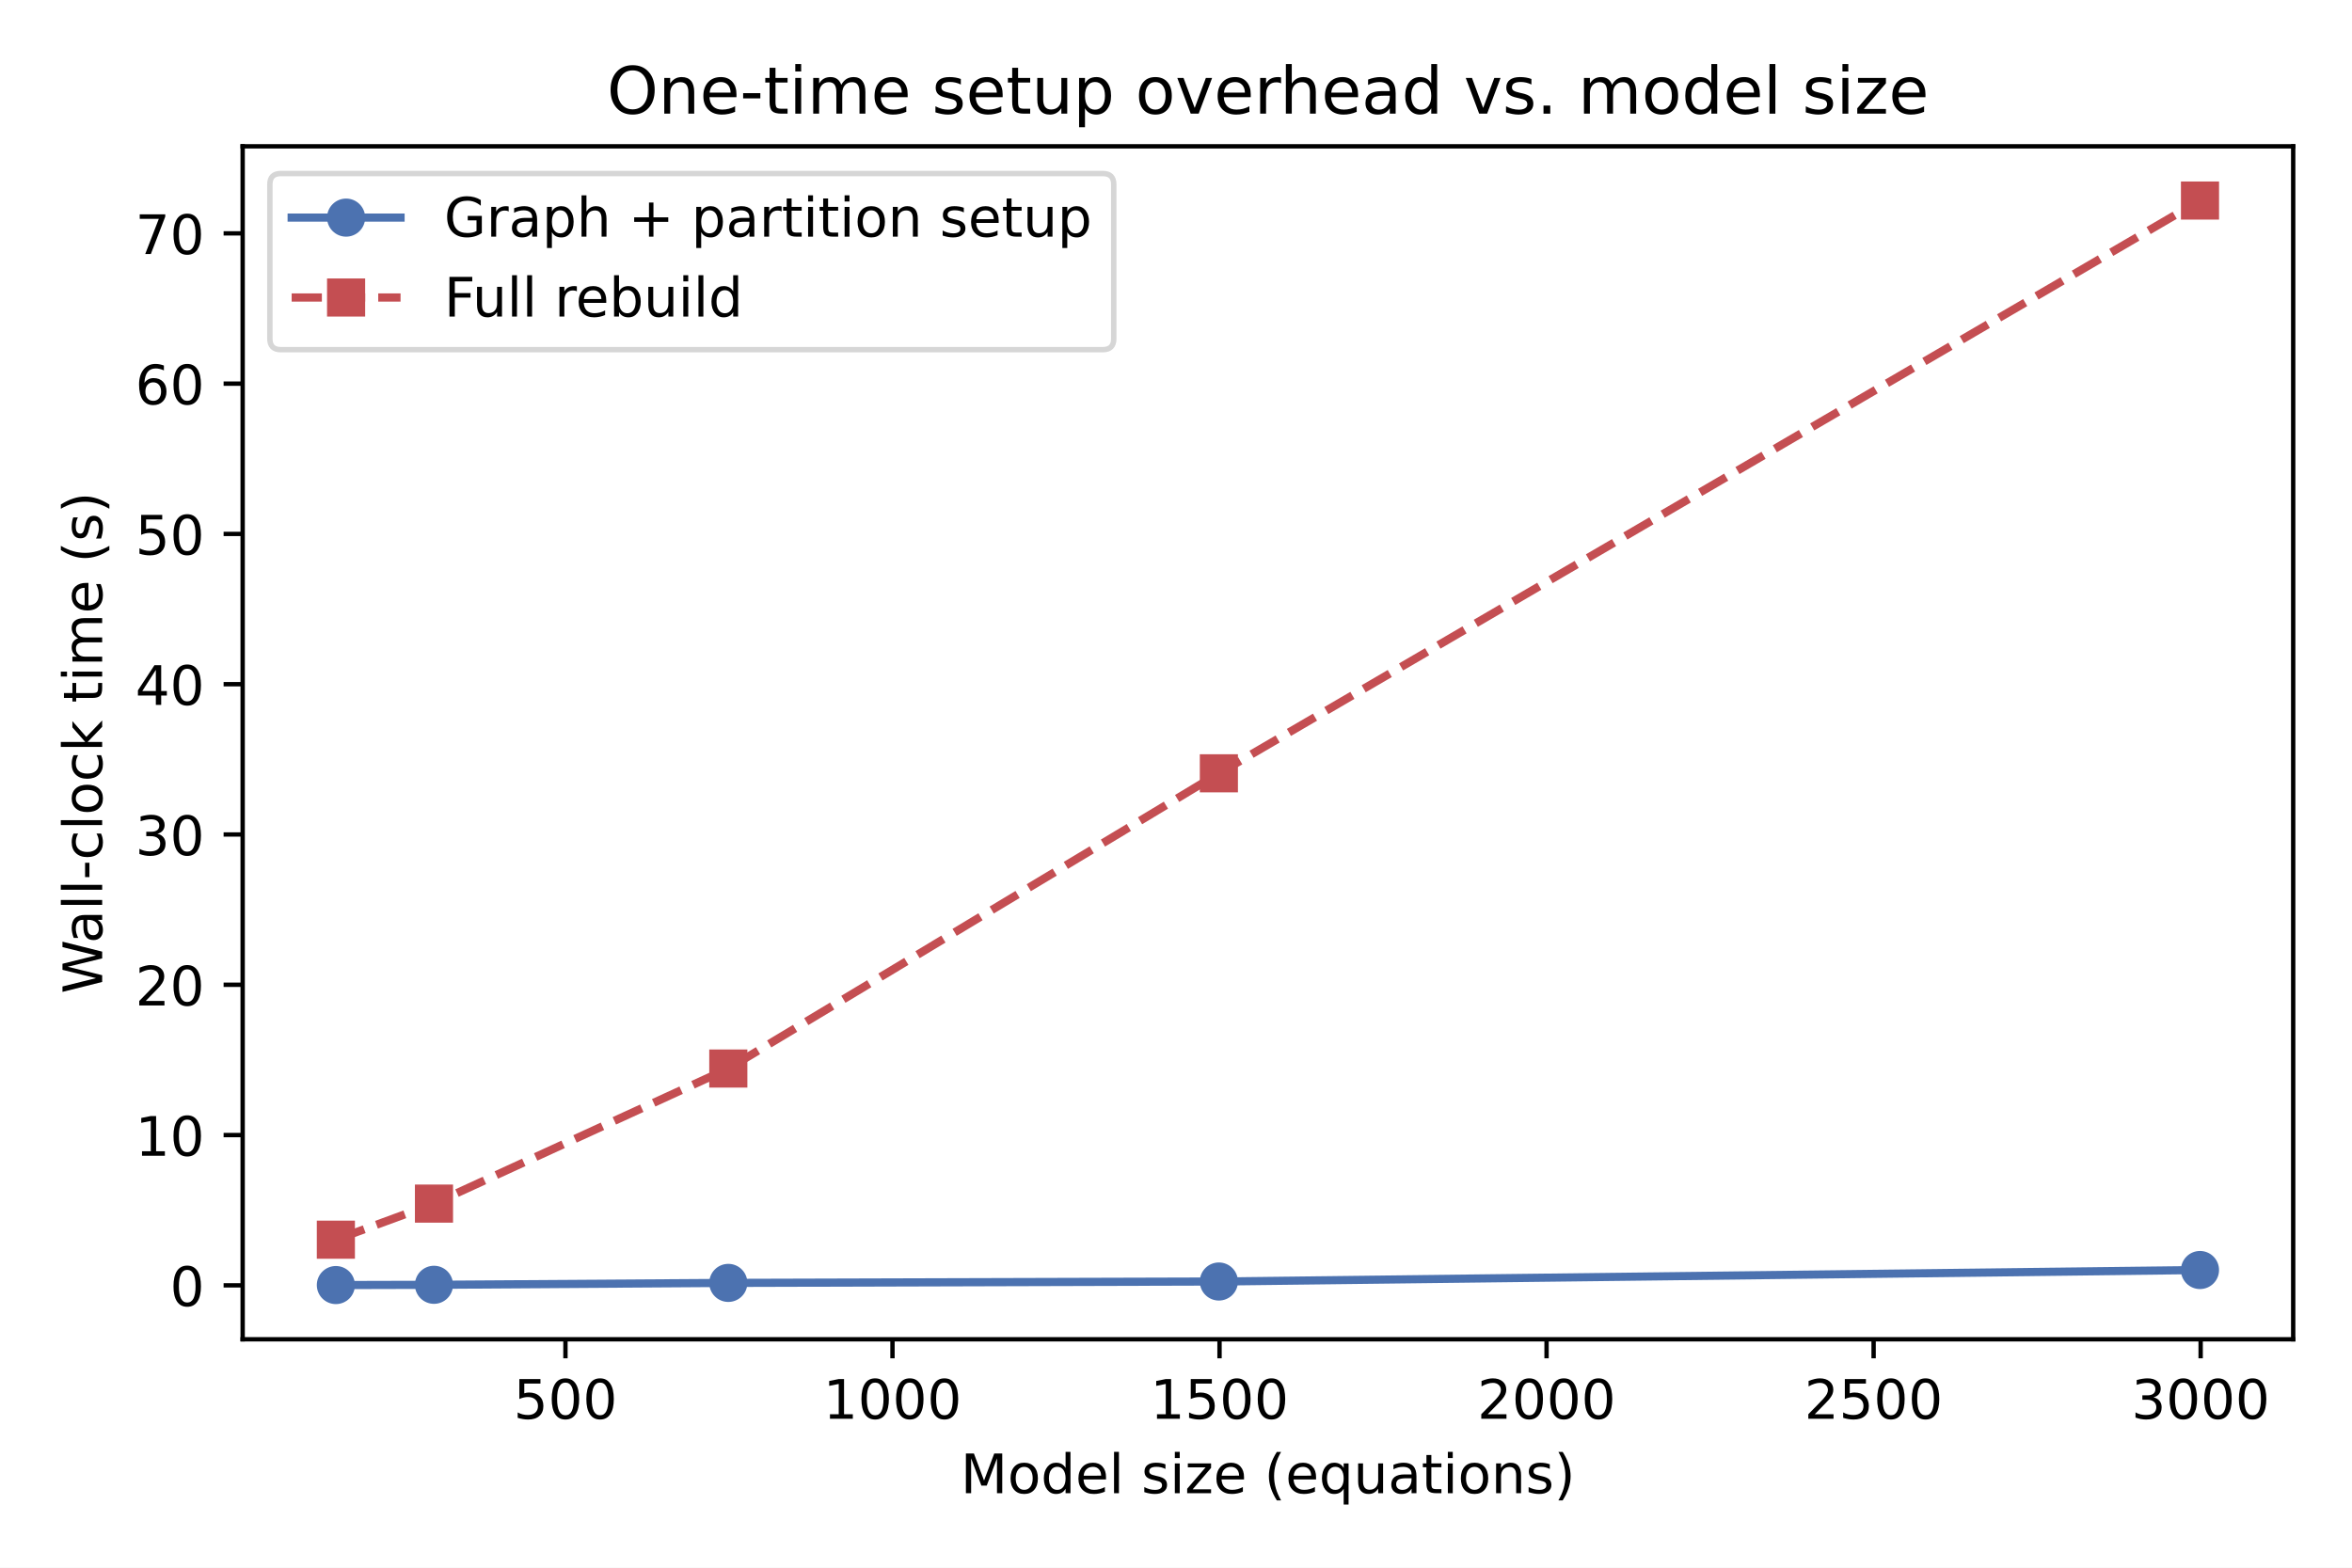
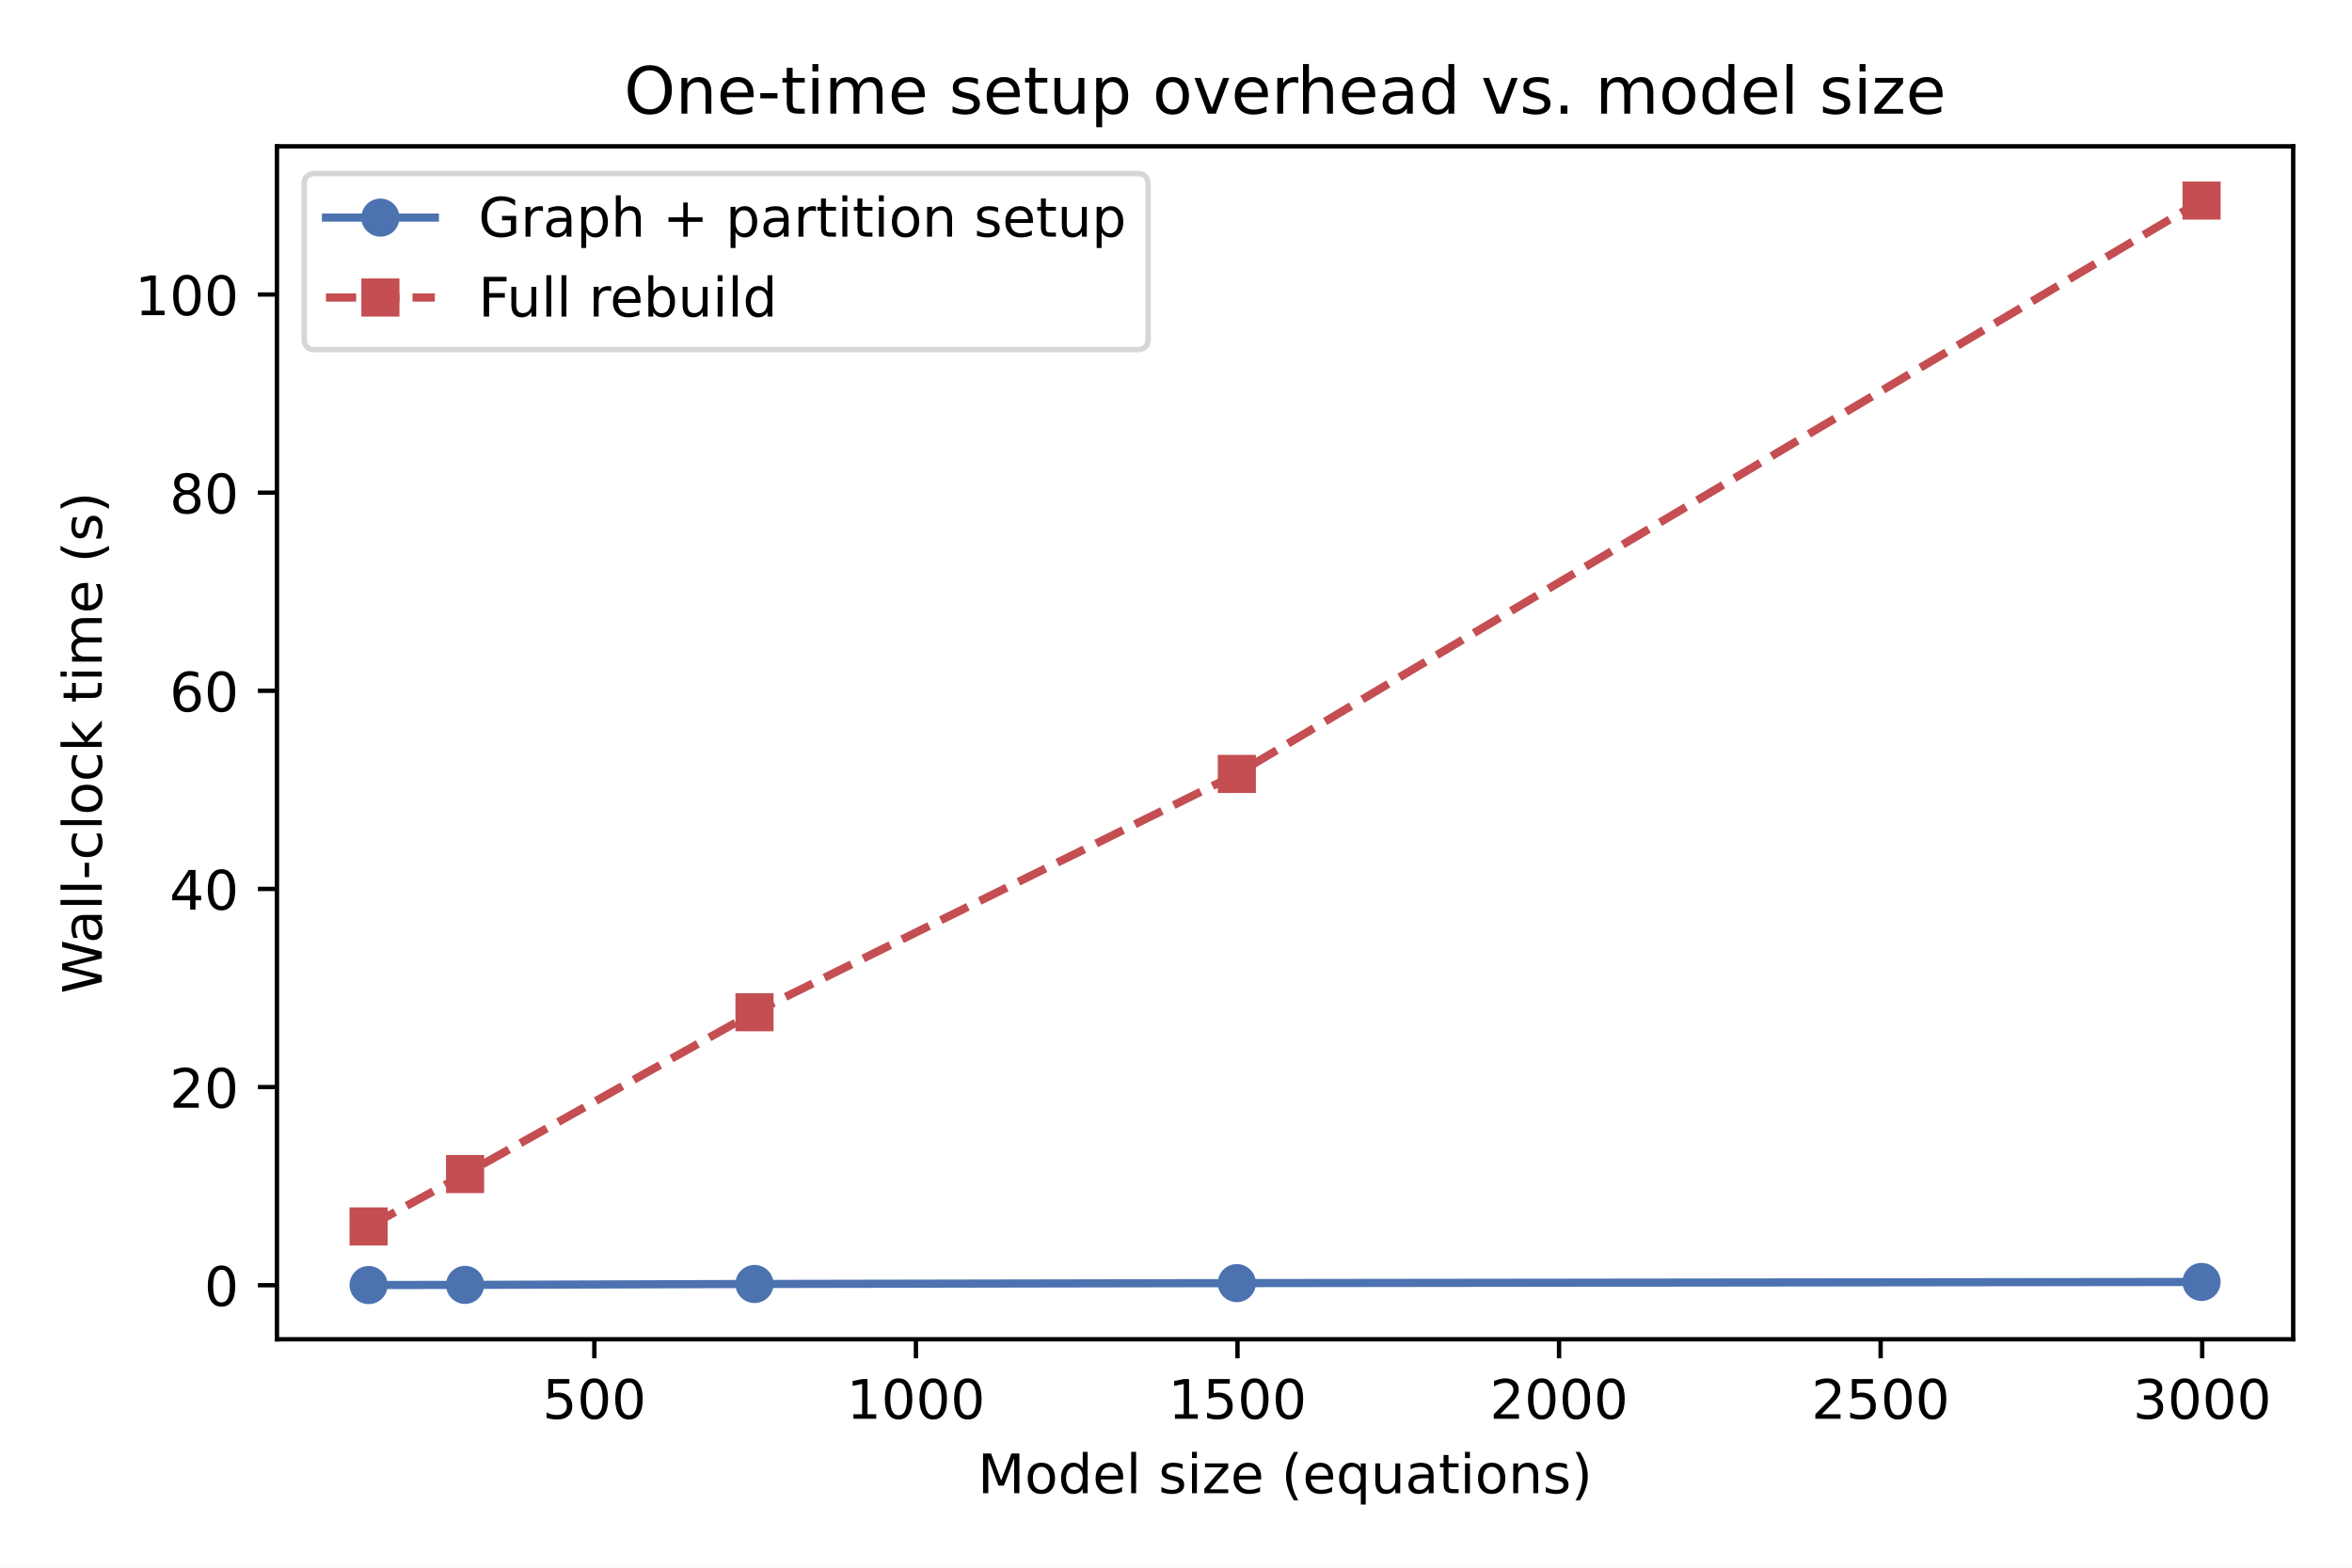
<svg xmlns="http://www.w3.org/2000/svg" xmlns:xlink="http://www.w3.org/1999/xlink" width="432pt" height="288pt" viewBox="0 0 432 288" version="1.1">
  <defs>
    <style type="text/css">*{stroke-linejoin: round; stroke-linecap: butt}</style>
  </defs>
  <g id="figure_1">
    <g id="patch_1">
      <path d="M 0 288  L 432 288  L 432 0  L 0 0  z " style="fill: #ffffff" />
    </g>
    <g id="axes_1">
      <g id="patch_2">
-         <path d="M 44.57 246.04  L 421.2 246.04  L 421.2 26.88  L 44.57 26.88  z " style="fill: #ffffff" />
+         <path d="M 50.87 246.04  L 421.2 246.04  L 421.2 26.88  L 50.87 26.88  z " style="fill: #ffffff" />
      </g>
      <g id="matplotlib.axis_1">
        <g id="xtick_1">
          <g id="line2d_1">
            <defs>
              <path id="m8d30808b10" d="M 0 0  L 0 3.5  " style="stroke: #000000; stroke-width: 0.8" />
            </defs>
            <g>
-               <use xlink:href="#m8d30808b10" x="103.858" y="246.04" style="stroke: #000000; stroke-width: 0.8" />
+               <use xlink:href="#m8d30808b10" x="109.166" y="246.04" style="stroke: #000000; stroke-width: 0.8" />
            </g>
          </g>
          <g id="text_1">
-             <g transform="translate(94.31394 260.6384) scale(0.1 -0.1)">
+             <g transform="translate(99.62222 260.6384) scale(0.1 -0.1)">
              <defs>
                <path id="DejaVuSans-35" d="M 691 4666  L 3169 4666  L 3169 4134  L 1269 4134  L 1269 2991  Q 1406 3038 1543 3061  Q 1681 3084 1819 3084  Q 2600 3084 3056 2656  Q 3513 2228 3513 1497  Q 3513 744 3044 326  Q 2575 -91 1722 -91  Q 1428 -91 1123 -41  Q 819 9 494 109  L 494 744  Q 775 591 1075 516  Q 1375 441 1709 441  Q 2250 441 2565 725  Q 2881 1009 2881 1497  Q 2881 1984 2565 2268  Q 2250 2553 1709 2553  Q 1456 2553 1204 2497  Q 953 2441 691 2322  L 691 4666  z " transform="scale(0.015625)" />
                <path id="DejaVuSans-30" d="M 2034 4250  Q 1547 4250 1301 3770  Q 1056 3291 1056 2328  Q 1056 1369 1301 889  Q 1547 409 2034 409  Q 2525 409 2770 889  Q 3016 1369 3016 2328  Q 3016 3291 2770 3770  Q 2525 4250 2034 4250  z M 2034 4750  Q 2819 4750 3233 4129  Q 3647 3509 3647 2328  Q 3647 1150 3233 529  Q 2819 -91 2034 -91  Q 1250 -91 836 529  Q 422 1150 422 2328  Q 422 3509 836 4129  Q 1250 4750 2034 4750  z " transform="scale(0.015625)" />
              </defs>
              <use xlink:href="#DejaVuSans-35" />
              <use xlink:href="#DejaVuSans-30" x="63.623" />
              <use xlink:href="#DejaVuSans-30" x="127.246" />
            </g>
          </g>
        </g>
        <g id="xtick_2">
          <g id="line2d_2">
            <g>
-               <use xlink:href="#m8d30808b10" x="163.926" y="246.04" style="stroke: #000000; stroke-width: 0.8" />
+               <use xlink:href="#m8d30808b10" x="168.23" y="246.04" style="stroke: #000000; stroke-width: 0.8" />
            </g>
          </g>
          <g id="text_2">
-             <g transform="translate(151.2013 260.6384) scale(0.1 -0.1)">
+             <g transform="translate(155.5048 260.6384) scale(0.1 -0.1)">
              <defs>
                <path id="DejaVuSans-31" d="M 794 531  L 1825 531  L 1825 4091  L 703 3866  L 703 4441  L 1819 4666  L 2450 4666  L 2450 531  L 3481 531  L 3481 0  L 794 0  L 794 531  z " transform="scale(0.015625)" />
              </defs>
              <use xlink:href="#DejaVuSans-31" />
              <use xlink:href="#DejaVuSans-30" x="63.623" />
              <use xlink:href="#DejaVuSans-30" x="127.246" />
              <use xlink:href="#DejaVuSans-30" x="190.869" />
            </g>
          </g>
        </g>
        <g id="xtick_3">
          <g id="line2d_3">
            <g>
-               <use xlink:href="#m8d30808b10" x="223.995" y="246.04" style="stroke: #000000; stroke-width: 0.8" />
+               <use xlink:href="#m8d30808b10" x="227.294" y="246.04" style="stroke: #000000; stroke-width: 0.8" />
            </g>
          </g>
          <g id="text_3">
-             <g transform="translate(211.2698 260.6384) scale(0.1 -0.1)">
+             <g transform="translate(214.5686 260.6384) scale(0.1 -0.1)">
              <use xlink:href="#DejaVuSans-31" />
              <use xlink:href="#DejaVuSans-35" x="63.623" />
              <use xlink:href="#DejaVuSans-30" x="127.246" />
              <use xlink:href="#DejaVuSans-30" x="190.869" />
            </g>
          </g>
        </g>
        <g id="xtick_4">
          <g id="line2d_4">
            <g>
-               <use xlink:href="#m8d30808b10" x="284.063" y="246.04" style="stroke: #000000; stroke-width: 0.8" />
+               <use xlink:href="#m8d30808b10" x="286.357" y="246.04" style="stroke: #000000; stroke-width: 0.8" />
            </g>
          </g>
          <g id="text_4">
-             <g transform="translate(271.3384 260.6384) scale(0.1 -0.1)">
+             <g transform="translate(273.6324 260.6384) scale(0.1 -0.1)">
              <defs>
                <path id="DejaVuSans-32" d="M 1228 531  L 3431 531  L 3431 0  L 469 0  L 469 531  Q 828 903 1448 1529  Q 2069 2156 2228 2338  Q 2531 2678 2651 2914  Q 2772 3150 2772 3378  Q 2772 3750 2511 3984  Q 2250 4219 1831 4219  Q 1534 4219 1204 4116  Q 875 4013 500 3803  L 500 4441  Q 881 4594 1212 4672  Q 1544 4750 1819 4750  Q 2544 4750 2975 4387  Q 3406 4025 3406 3419  Q 3406 3131 3298 2873  Q 3191 2616 2906 2266  Q 2828 2175 2409 1742  Q 1991 1309 1228 531  z " transform="scale(0.015625)" />
              </defs>
              <use xlink:href="#DejaVuSans-32" />
              <use xlink:href="#DejaVuSans-30" x="63.623" />
              <use xlink:href="#DejaVuSans-30" x="127.246" />
              <use xlink:href="#DejaVuSans-30" x="190.869" />
            </g>
          </g>
        </g>
        <g id="xtick_5">
          <g id="line2d_5">
            <g>
-               <use xlink:href="#m8d30808b10" x="344.132" y="246.04" style="stroke: #000000; stroke-width: 0.8" />
+               <use xlink:href="#m8d30808b10" x="345.421" y="246.04" style="stroke: #000000; stroke-width: 0.8" />
            </g>
          </g>
          <g id="text_5">
-             <g transform="translate(331.407 260.6384) scale(0.1 -0.1)">
+             <g transform="translate(332.6961 260.6384) scale(0.1 -0.1)">
              <use xlink:href="#DejaVuSans-32" />
              <use xlink:href="#DejaVuSans-35" x="63.623" />
              <use xlink:href="#DejaVuSans-30" x="127.246" />
              <use xlink:href="#DejaVuSans-30" x="190.869" />
            </g>
          </g>
        </g>
        <g id="xtick_6">
          <g id="line2d_6">
            <g>
-               <use xlink:href="#m8d30808b10" x="404.201" y="246.04" style="stroke: #000000; stroke-width: 0.8" />
+               <use xlink:href="#m8d30808b10" x="404.485" y="246.04" style="stroke: #000000; stroke-width: 0.8" />
            </g>
          </g>
          <g id="text_6">
-             <g transform="translate(391.4756 260.6384) scale(0.1 -0.1)">
+             <g transform="translate(391.7599 260.6384) scale(0.1 -0.1)">
              <defs>
                <path id="DejaVuSans-33" d="M 2597 2516  Q 3050 2419 3304 2112  Q 3559 1806 3559 1356  Q 3559 666 3084 287  Q 2609 -91 1734 -91  Q 1441 -91 1130 -33  Q 819 25 488 141  L 488 750  Q 750 597 1062 519  Q 1375 441 1716 441  Q 2309 441 2620 675  Q 2931 909 2931 1356  Q 2931 1769 2642 2001  Q 2353 2234 1838 2234  L 1294 2234  L 1294 2753  L 1863 2753  Q 2328 2753 2575 2939  Q 2822 3125 2822 3475  Q 2822 3834 2567 4026  Q 2313 4219 1838 4219  Q 1578 4219 1281 4162  Q 984 4106 628 3988  L 628 4550  Q 988 4650 1302 4700  Q 1616 4750 1894 4750  Q 2613 4750 3031 4423  Q 3450 4097 3450 3541  Q 3450 3153 3228 2886  Q 3006 2619 2597 2516  z " transform="scale(0.015625)" />
              </defs>
              <use xlink:href="#DejaVuSans-33" />
              <use xlink:href="#DejaVuSans-30" x="63.623" />
              <use xlink:href="#DejaVuSans-30" x="127.246" />
              <use xlink:href="#DejaVuSans-30" x="190.869" />
            </g>
          </g>
        </g>
        <g id="text_7">
-           <g transform="translate(176.4319 274.3166) scale(0.1 -0.1)">
+           <g transform="translate(179.5819 274.3166) scale(0.1 -0.1)">
            <defs>
              <path id="DejaVuSans-4d" d="M 628 4666  L 1569 4666  L 2759 1491  L 3956 4666  L 4897 4666  L 4897 0  L 4281 0  L 4281 4097  L 3078 897  L 2444 897  L 1241 4097  L 1241 0  L 628 0  L 628 4666  z " transform="scale(0.015625)" />
              <path id="DejaVuSans-6f" d="M 1959 3097  Q 1497 3097 1228 2736  Q 959 2375 959 1747  Q 959 1119 1226 758  Q 1494 397 1959 397  Q 2419 397 2687 759  Q 2956 1122 2956 1747  Q 2956 2369 2687 2733  Q 2419 3097 1959 3097  z M 1959 3584  Q 2709 3584 3137 3096  Q 3566 2609 3566 1747  Q 3566 888 3137 398  Q 2709 -91 1959 -91  Q 1206 -91 779 398  Q 353 888 353 1747  Q 353 2609 779 3096  Q 1206 3584 1959 3584  z " transform="scale(0.015625)" />
              <path id="DejaVuSans-64" d="M 2906 2969  L 2906 4863  L 3481 4863  L 3481 0  L 2906 0  L 2906 525  Q 2725 213 2448 61  Q 2172 -91 1784 -91  Q 1150 -91 751 415  Q 353 922 353 1747  Q 353 2572 751 3078  Q 1150 3584 1784 3584  Q 2172 3584 2448 3432  Q 2725 3281 2906 2969  z M 947 1747  Q 947 1113 1208 752  Q 1469 391 1925 391  Q 2381 391 2643 752  Q 2906 1113 2906 1747  Q 2906 2381 2643 2742  Q 2381 3103 1925 3103  Q 1469 3103 1208 2742  Q 947 2381 947 1747  z " transform="scale(0.015625)" />
              <path id="DejaVuSans-65" d="M 3597 1894  L 3597 1613  L 953 1613  Q 991 1019 1311 708  Q 1631 397 2203 397  Q 2534 397 2845 478  Q 3156 559 3463 722  L 3463 178  Q 3153 47 2828 -22  Q 2503 -91 2169 -91  Q 1331 -91 842 396  Q 353 884 353 1716  Q 353 2575 817 3079  Q 1281 3584 2069 3584  Q 2775 3584 3186 3129  Q 3597 2675 3597 1894  z M 3022 2063  Q 3016 2534 2758 2815  Q 2500 3097 2075 3097  Q 1594 3097 1305 2825  Q 1016 2553 972 2059  L 3022 2063  z " transform="scale(0.015625)" />
              <path id="DejaVuSans-6c" d="M 603 4863  L 1178 4863  L 1178 0  L 603 0  L 603 4863  z " transform="scale(0.015625)" />
              <path id="DejaVuSans-20" transform="scale(0.015625)" />
              <path id="DejaVuSans-73" d="M 2834 3397  L 2834 2853  Q 2591 2978 2328 3040  Q 2066 3103 1784 3103  Q 1356 3103 1142 2972  Q 928 2841 928 2578  Q 928 2378 1081 2264  Q 1234 2150 1697 2047  L 1894 2003  Q 2506 1872 2764 1633  Q 3022 1394 3022 966  Q 3022 478 2636 193  Q 2250 -91 1575 -91  Q 1294 -91 989 -36  Q 684 19 347 128  L 347 722  Q 666 556 975 473  Q 1284 391 1588 391  Q 1994 391 2212 530  Q 2431 669 2431 922  Q 2431 1156 2273 1281  Q 2116 1406 1581 1522  L 1381 1569  Q 847 1681 609 1914  Q 372 2147 372 2553  Q 372 3047 722 3315  Q 1072 3584 1716 3584  Q 2034 3584 2315 3537  Q 2597 3491 2834 3397  z " transform="scale(0.015625)" />
              <path id="DejaVuSans-69" d="M 603 3500  L 1178 3500  L 1178 0  L 603 0  L 603 3500  z M 603 4863  L 1178 4863  L 1178 4134  L 603 4134  L 603 4863  z " transform="scale(0.015625)" />
              <path id="DejaVuSans-7a" d="M 353 3500  L 3084 3500  L 3084 2975  L 922 459  L 3084 459  L 3084 0  L 275 0  L 275 525  L 2438 3041  L 353 3041  L 353 3500  z " transform="scale(0.015625)" />
              <path id="DejaVuSans-28" d="M 1984 4856  Q 1566 4138 1362 3434  Q 1159 2731 1159 2009  Q 1159 1288 1364 580  Q 1569 -128 1984 -844  L 1484 -844  Q 1016 -109 783 600  Q 550 1309 550 2009  Q 550 2706 781 3412  Q 1013 4119 1484 4856  L 1984 4856  z " transform="scale(0.015625)" />
              <path id="DejaVuSans-71" d="M 947 1747  Q 947 1113 1208 752  Q 1469 391 1925 391  Q 2381 391 2643 752  Q 2906 1113 2906 1747  Q 2906 2381 2643 2742  Q 2381 3103 1925 3103  Q 1469 3103 1208 2742  Q 947 2381 947 1747  z M 2906 525  Q 2725 213 2448 61  Q 2172 -91 1784 -91  Q 1150 -91 751 415  Q 353 922 353 1747  Q 353 2572 751 3078  Q 1150 3584 1784 3584  Q 2172 3584 2448 3432  Q 2725 3281 2906 2969  L 2906 3500  L 3481 3500  L 3481 -1331  L 2906 -1331  L 2906 525  z " transform="scale(0.015625)" />
              <path id="DejaVuSans-75" d="M 544 1381  L 544 3500  L 1119 3500  L 1119 1403  Q 1119 906 1312 657  Q 1506 409 1894 409  Q 2359 409 2629 706  Q 2900 1003 2900 1516  L 2900 3500  L 3475 3500  L 3475 0  L 2900 0  L 2900 538  Q 2691 219 2414 64  Q 2138 -91 1772 -91  Q 1169 -91 856 284  Q 544 659 544 1381  z M 1991 3584  L 1991 3584  z " transform="scale(0.015625)" />
              <path id="DejaVuSans-61" d="M 2194 1759  Q 1497 1759 1228 1600  Q 959 1441 959 1056  Q 959 750 1161 570  Q 1363 391 1709 391  Q 2188 391 2477 730  Q 2766 1069 2766 1631  L 2766 1759  L 2194 1759  z M 3341 1997  L 3341 0  L 2766 0  L 2766 531  Q 2569 213 2275 61  Q 1981 -91 1556 -91  Q 1019 -91 701 211  Q 384 513 384 1019  Q 384 1609 779 1909  Q 1175 2209 1959 2209  L 2766 2209  L 2766 2266  Q 2766 2663 2505 2880  Q 2244 3097 1772 3097  Q 1472 3097 1187 3025  Q 903 2953 641 2809  L 641 3341  Q 956 3463 1253 3523  Q 1550 3584 1831 3584  Q 2591 3584 2966 3190  Q 3341 2797 3341 1997  z " transform="scale(0.015625)" />
              <path id="DejaVuSans-74" d="M 1172 4494  L 1172 3500  L 2356 3500  L 2356 3053  L 1172 3053  L 1172 1153  Q 1172 725 1289 603  Q 1406 481 1766 481  L 2356 481  L 2356 0  L 1766 0  Q 1100 0 847 248  Q 594 497 594 1153  L 594 3053  L 172 3053  L 172 3500  L 594 3500  L 594 4494  L 1172 4494  z " transform="scale(0.015625)" />
              <path id="DejaVuSans-6e" d="M 3513 2113  L 3513 0  L 2938 0  L 2938 2094  Q 2938 2591 2744 2837  Q 2550 3084 2163 3084  Q 1697 3084 1428 2787  Q 1159 2491 1159 1978  L 1159 0  L 581 0  L 581 3500  L 1159 3500  L 1159 2956  Q 1366 3272 1645 3428  Q 1925 3584 2291 3584  Q 2894 3584 3203 3211  Q 3513 2838 3513 2113  z " transform="scale(0.015625)" />
              <path id="DejaVuSans-29" d="M 513 4856  L 1013 4856  Q 1481 4119 1714 3412  Q 1947 2706 1947 2009  Q 1947 1309 1714 600  Q 1481 -109 1013 -844  L 513 -844  Q 928 -128 1133 580  Q 1338 1288 1338 2009  Q 1338 2731 1133 3434  Q 928 4138 513 4856  z " transform="scale(0.015625)" />
            </defs>
            <use xlink:href="#DejaVuSans-4d" />
            <use xlink:href="#DejaVuSans-6f" x="86.279" />
            <use xlink:href="#DejaVuSans-64" x="147.461" />
            <use xlink:href="#DejaVuSans-65" x="210.938" />
            <use xlink:href="#DejaVuSans-6c" x="272.461" />
            <use xlink:href="#DejaVuSans-20" x="300.244" />
            <use xlink:href="#DejaVuSans-73" x="332.031" />
            <use xlink:href="#DejaVuSans-69" x="384.131" />
            <use xlink:href="#DejaVuSans-7a" x="411.914" />
            <use xlink:href="#DejaVuSans-65" x="464.404" />
            <use xlink:href="#DejaVuSans-20" x="525.928" />
            <use xlink:href="#DejaVuSans-28" x="557.715" />
            <use xlink:href="#DejaVuSans-65" x="596.729" />
            <use xlink:href="#DejaVuSans-71" x="658.252" />
            <use xlink:href="#DejaVuSans-75" x="721.729" />
            <use xlink:href="#DejaVuSans-61" x="785.107" />
            <use xlink:href="#DejaVuSans-74" x="846.387" />
            <use xlink:href="#DejaVuSans-69" x="885.596" />
            <use xlink:href="#DejaVuSans-6f" x="913.379" />
            <use xlink:href="#DejaVuSans-6e" x="974.561" />
            <use xlink:href="#DejaVuSans-73" x="1037.939" />
            <use xlink:href="#DejaVuSans-29" x="1090.039" />
          </g>
        </g>
      </g>
      <g id="matplotlib.axis_2">
        <g id="ytick_1">
          <g id="line2d_7">
            <defs>
              <path id="mfe569079e6" d="M 0 0  L -3.5 0  " style="stroke: #000000; stroke-width: 0.8" />
            </defs>
            <g>
-               <use xlink:href="#mfe569079e6" x="44.57" y="236.13" style="stroke: #000000; stroke-width: 0.8" />
+               <use xlink:href="#mfe569079e6" x="50.87" y="236.109" style="stroke: #000000; stroke-width: 0.8" />
            </g>
          </g>
          <g id="text_8">
-             <g transform="translate(31.2075 239.9291) scale(0.1 -0.1)">
+             <g transform="translate(37.5075 239.9078) scale(0.1 -0.1)">
              <use xlink:href="#DejaVuSans-30" />
            </g>
          </g>
        </g>
        <g id="ytick_2">
          <g id="line2d_8">
            <g>
-               <use xlink:href="#mfe569079e6" x="44.57" y="208.521" style="stroke: #000000; stroke-width: 0.8" />
+               <use xlink:href="#mfe569079e6" x="50.87" y="199.707" style="stroke: #000000; stroke-width: 0.8" />
            </g>
          </g>
          <g id="text_9">
-             <g transform="translate(24.845 212.3207) scale(0.1 -0.1)">
-               <use xlink:href="#DejaVuSans-31" />
+             <g transform="translate(31.145 203.5067) scale(0.1 -0.1)">
+               <use xlink:href="#DejaVuSans-32" />
              <use xlink:href="#DejaVuSans-30" x="63.623" />
            </g>
          </g>
        </g>
        <g id="ytick_3">
          <g id="line2d_9">
            <g>
-               <use xlink:href="#mfe569079e6" x="44.57" y="180.913" style="stroke: #000000; stroke-width: 0.8" />
+               <use xlink:href="#mfe569079e6" x="50.87" y="163.306" style="stroke: #000000; stroke-width: 0.8" />
            </g>
          </g>
          <g id="text_10">
-             <g transform="translate(24.845 184.7122) scale(0.1 -0.1)">
-               <use xlink:href="#DejaVuSans-32" />
+             <g transform="translate(31.145 167.1056) scale(0.1 -0.1)">
+               <defs>
+                 <path id="DejaVuSans-34" d="M 2419 4116  L 825 1625  L 2419 1625  L 2419 4116  z M 2253 4666  L 3047 4666  L 3047 1625  L 3713 1625  L 3713 1100  L 3047 1100  L 3047 0  L 2419 0  L 2419 1100  L 313 1100  L 313 1709  L 2253 4666  z " transform="scale(0.015625)" />
+               </defs>
+               <use xlink:href="#DejaVuSans-34" />
              <use xlink:href="#DejaVuSans-30" x="63.623" />
            </g>
          </g>
        </g>
        <g id="ytick_4">
          <g id="line2d_10">
            <g>
-               <use xlink:href="#mfe569079e6" x="44.57" y="153.304" style="stroke: #000000; stroke-width: 0.8" />
+               <use xlink:href="#mfe569079e6" x="50.87" y="126.905" style="stroke: #000000; stroke-width: 0.8" />
            </g>
          </g>
          <g id="text_11">
-             <g transform="translate(24.845 157.1037) scale(0.1 -0.1)">
-               <use xlink:href="#DejaVuSans-33" />
+             <g transform="translate(31.145 130.7044) scale(0.1 -0.1)">
+               <defs>
+                 <path id="DejaVuSans-36" d="M 2113 2584  Q 1688 2584 1439 2293  Q 1191 2003 1191 1497  Q 1191 994 1439 701  Q 1688 409 2113 409  Q 2538 409 2786 701  Q 3034 994 3034 1497  Q 3034 2003 2786 2293  Q 2538 2584 2113 2584  z M 3366 4563  L 3366 3988  Q 3128 4100 2886 4159  Q 2644 4219 2406 4219  Q 1781 4219 1451 3797  Q 1122 3375 1075 2522  Q 1259 2794 1537 2939  Q 1816 3084 2150 3084  Q 2853 3084 3261 2657  Q 3669 2231 3669 1497  Q 3669 778 3244 343  Q 2819 -91 2113 -91  Q 1303 -91 875 529  Q 447 1150 447 2328  Q 447 3434 972 4092  Q 1497 4750 2381 4750  Q 2619 4750 2861 4703  Q 3103 4656 3366 4563  z " transform="scale(0.015625)" />
+               </defs>
+               <use xlink:href="#DejaVuSans-36" />
              <use xlink:href="#DejaVuSans-30" x="63.623" />
            </g>
          </g>
        </g>
        <g id="ytick_5">
          <g id="line2d_11">
            <g>
-               <use xlink:href="#mfe569079e6" x="44.57" y="125.696" style="stroke: #000000; stroke-width: 0.8" />
+               <use xlink:href="#mfe569079e6" x="50.87" y="90.504" style="stroke: #000000; stroke-width: 0.8" />
            </g>
          </g>
          <g id="text_12">
-             <g transform="translate(24.845 129.4952) scale(0.1 -0.1)">
-               <defs>
-                 <path id="DejaVuSans-34" d="M 2419 4116  L 825 1625  L 2419 1625  L 2419 4116  z M 2253 4666  L 3047 4666  L 3047 1625  L 3713 1625  L 3713 1100  L 3047 1100  L 3047 0  L 2419 0  L 2419 1100  L 313 1100  L 313 1709  L 2253 4666  z " transform="scale(0.015625)" />
-               </defs>
-               <use xlink:href="#DejaVuSans-34" />
+             <g transform="translate(31.145 94.30328) scale(0.1 -0.1)">
+               <defs>
+                 <path id="DejaVuSans-38" d="M 2034 2216  Q 1584 2216 1326 1975  Q 1069 1734 1069 1313  Q 1069 891 1326 650  Q 1584 409 2034 409  Q 2484 409 2743 651  Q 3003 894 3003 1313  Q 3003 1734 2745 1975  Q 2488 2216 2034 2216  z M 1403 2484  Q 997 2584 770 2862  Q 544 3141 544 3541  Q 544 4100 942 4425  Q 1341 4750 2034 4750  Q 2731 4750 3128 4425  Q 3525 4100 3525 3541  Q 3525 3141 3298 2862  Q 3072 2584 2669 2484  Q 3125 2378 3379 2068  Q 3634 1759 3634 1313  Q 3634 634 3220 271  Q 2806 -91 2034 -91  Q 1263 -91 848 271  Q 434 634 434 1313  Q 434 1759 690 2068  Q 947 2378 1403 2484  z M 1172 3481  Q 1172 3119 1398 2916  Q 1625 2713 2034 2713  Q 2441 2713 2670 2916  Q 2900 3119 2900 3481  Q 2900 3844 2670 4047  Q 2441 4250 2034 4250  Q 1625 4250 1398 4047  Q 1172 3844 1172 3481  z " transform="scale(0.015625)" />
+               </defs>
+               <use xlink:href="#DejaVuSans-38" />
              <use xlink:href="#DejaVuSans-30" x="63.623" />
            </g>
          </g>
        </g>
        <g id="ytick_6">
          <g id="line2d_12">
            <g>
-               <use xlink:href="#mfe569079e6" x="44.57" y="98.088" style="stroke: #000000; stroke-width: 0.8" />
+               <use xlink:href="#mfe569079e6" x="50.87" y="54.103" style="stroke: #000000; stroke-width: 0.8" />
            </g>
          </g>
          <g id="text_13">
-             <g transform="translate(24.845 101.8867) scale(0.1 -0.1)">
-               <use xlink:href="#DejaVuSans-35" />
-               <use xlink:href="#DejaVuSans-30" x="63.623" />
-             </g>
-           </g>
-         </g>
-         <g id="ytick_7">
-           <g id="line2d_13">
-             <g>
-               <use xlink:href="#mfe569079e6" x="44.57" y="70.479" style="stroke: #000000; stroke-width: 0.8" />
-             </g>
-           </g>
-           <g id="text_14">
-             <g transform="translate(24.845 74.27825) scale(0.1 -0.1)">
-               <defs>
-                 <path id="DejaVuSans-36" d="M 2113 2584  Q 1688 2584 1439 2293  Q 1191 2003 1191 1497  Q 1191 994 1439 701  Q 1688 409 2113 409  Q 2538 409 2786 701  Q 3034 994 3034 1497  Q 3034 2003 2786 2293  Q 2538 2584 2113 2584  z M 3366 4563  L 3366 3988  Q 3128 4100 2886 4159  Q 2644 4219 2406 4219  Q 1781 4219 1451 3797  Q 1122 3375 1075 2522  Q 1259 2794 1537 2939  Q 1816 3084 2150 3084  Q 2853 3084 3261 2657  Q 3669 2231 3669 1497  Q 3669 778 3244 343  Q 2819 -91 2113 -91  Q 1303 -91 875 529  Q 447 1150 447 2328  Q 447 3434 972 4092  Q 1497 4750 2381 4750  Q 2619 4750 2861 4703  Q 3103 4656 3366 4563  z " transform="scale(0.015625)" />
-               </defs>
-               <use xlink:href="#DejaVuSans-36" />
-               <use xlink:href="#DejaVuSans-30" x="63.623" />
-             </g>
-           </g>
-         </g>
-         <g id="ytick_8">
-           <g id="line2d_14">
-             <g>
-               <use xlink:href="#mfe569079e6" x="44.57" y="42.871" style="stroke: #000000; stroke-width: 0.8" />
-             </g>
-           </g>
-           <g id="text_15">
-             <g transform="translate(24.845 46.66977) scale(0.1 -0.1)">
-               <defs>
-                 <path id="DejaVuSans-37" d="M 525 4666  L 3525 4666  L 3525 4397  L 1831 0  L 1172 0  L 2766 4134  L 525 4134  L 525 4666  z " transform="scale(0.015625)" />
-               </defs>
-               <use xlink:href="#DejaVuSans-37" />
-               <use xlink:href="#DejaVuSans-30" x="63.623" />
-             </g>
-           </g>
-         </g>
-         <g id="text_16">
-           <g transform="translate(18.76531 182.5538) rotate(-90) scale(0.1 -0.1)">
+             <g transform="translate(24.7825 57.90214) scale(0.1 -0.1)">
+               <use xlink:href="#DejaVuSans-31" />
+               <use xlink:href="#DejaVuSans-30" x="63.623" />
+               <use xlink:href="#DejaVuSans-30" x="127.246" />
+             </g>
+           </g>
+         </g>
+         <g id="text_14">
+           <g transform="translate(18.70281 182.5538) rotate(-90) scale(0.1 -0.1)">
            <defs>
              <path id="DejaVuSans-57" d="M 213 4666  L 850 4666  L 1831 722  L 2809 4666  L 3519 4666  L 4500 722  L 5478 4666  L 6119 4666  L 4947 0  L 4153 0  L 3169 4050  L 2175 0  L 1381 0  L 213 4666  z " transform="scale(0.015625)" />
              <path id="DejaVuSans-2d" d="M 313 2009  L 1997 2009  L 1997 1497  L 313 1497  L 313 2009  z " transform="scale(0.015625)" />
              <path id="DejaVuSans-63" d="M 3122 3366  L 3122 2828  Q 2878 2963 2633 3030  Q 2388 3097 2138 3097  Q 1578 3097 1268 2742  Q 959 2388 959 1747  Q 959 1106 1268 751  Q 1578 397 2138 397  Q 2388 397 2633 464  Q 2878 531 3122 666  L 3122 134  Q 2881 22 2623 -34  Q 2366 -91 2075 -91  Q 1284 -91 818 406  Q 353 903 353 1747  Q 353 2603 823 3093  Q 1294 3584 2113 3584  Q 2378 3584 2631 3529  Q 2884 3475 3122 3366  z " transform="scale(0.015625)" />
              <path id="DejaVuSans-6b" d="M 581 4863  L 1159 4863  L 1159 1991  L 2875 3500  L 3609 3500  L 1753 1863  L 3688 0  L 2938 0  L 1159 1709  L 1159 0  L 581 0  L 581 4863  z " transform="scale(0.015625)" />
              <path id="DejaVuSans-6d" d="M 3328 2828  Q 3544 3216 3844 3400  Q 4144 3584 4550 3584  Q 5097 3584 5394 3201  Q 5691 2819 5691 2113  L 5691 0  L 5113 0  L 5113 2094  Q 5113 2597 4934 2840  Q 4756 3084 4391 3084  Q 3944 3084 3684 2787  Q 3425 2491 3425 1978  L 3425 0  L 2847 0  L 2847 2094  Q 2847 2600 2669 2842  Q 2491 3084 2119 3084  Q 1678 3084 1418 2786  Q 1159 2488 1159 1978  L 1159 0  L 581 0  L 581 3500  L 1159 3500  L 1159 2956  Q 1356 3278 1631 3431  Q 1906 3584 2284 3584  Q 2666 3584 2933 3390  Q 3200 3197 3328 2828  z " transform="scale(0.015625)" />
            </defs>
            <use xlink:href="#DejaVuSans-57" />
            <use xlink:href="#DejaVuSans-61" x="92.502" />
            <use xlink:href="#DejaVuSans-6c" x="153.781" />
            <use xlink:href="#DejaVuSans-6c" x="181.564" />
            <use xlink:href="#DejaVuSans-2d" x="209.348" />
            <use xlink:href="#DejaVuSans-63" x="245.432" />
            <use xlink:href="#DejaVuSans-6c" x="300.412" />
            <use xlink:href="#DejaVuSans-6f" x="328.195" />
            <use xlink:href="#DejaVuSans-63" x="389.377" />
            <use xlink:href="#DejaVuSans-6b" x="444.357" />
            <use xlink:href="#DejaVuSans-20" x="502.268" />
            <use xlink:href="#DejaVuSans-74" x="534.055" />
            <use xlink:href="#DejaVuSans-69" x="573.264" />
            <use xlink:href="#DejaVuSans-6d" x="601.047" />
            <use xlink:href="#DejaVuSans-65" x="698.459" />
            <use xlink:href="#DejaVuSans-20" x="759.982" />
            <use xlink:href="#DejaVuSans-28" x="791.77" />
            <use xlink:href="#DejaVuSans-73" x="830.783" />
            <use xlink:href="#DejaVuSans-29" x="882.883" />
          </g>
        </g>
      </g>
-       <g id="line2d_15">
-         <path d="M 61.69 236.078  L 79.71 236.031  L 133.772 235.682  L 223.875 235.426  L 404.08 233.315  " clip-path="url(#pdd4aba57bf)" style="fill: none; stroke: #4c72b0; stroke-width: 1.5; stroke-linecap: square" />
+       <g id="line2d_13">
+         <path d="M 67.703 236.078  L 85.422 236.048  L 138.58 235.881  L 227.175 235.721  L 404.367 235.507  " clip-path="url(#p6e5f30fde6)" style="fill: none; stroke: #4c72b0; stroke-width: 1.5; stroke-linecap: square" />
        <defs>
          <path id="mdfba60836e" d="M 0 3  C 0.796 3 1.559 2.684 2.121 2.121  C 2.684 1.559 3 0.796 3 0  C 3 -0.796 2.684 -1.559 2.121 -2.121  C 1.559 -2.684 0.796 -3 0 -3  C -0.796 -3 -1.559 -2.684 -2.121 -2.121  C -2.684 -1.559 -3 -0.796 -3 0  C -3 0.796 -2.684 1.559 -2.121 2.121  C -1.559 2.684 -0.796 3 0 3  z " style="stroke: #4c72b0" />
        </defs>
-         <g clip-path="url(#pdd4aba57bf)">
-           <use xlink:href="#mdfba60836e" x="61.69" y="236.078" style="fill: #4c72b0; stroke: #4c72b0" />
-           <use xlink:href="#mdfba60836e" x="79.71" y="236.031" style="fill: #4c72b0; stroke: #4c72b0" />
-           <use xlink:href="#mdfba60836e" x="133.772" y="235.682" style="fill: #4c72b0; stroke: #4c72b0" />
-           <use xlink:href="#mdfba60836e" x="223.875" y="235.426" style="fill: #4c72b0; stroke: #4c72b0" />
-           <use xlink:href="#mdfba60836e" x="404.08" y="233.315" style="fill: #4c72b0; stroke: #4c72b0" />
-         </g>
-       </g>
-       <g id="line2d_16">
-         <path d="M 61.69 227.743  L 79.71 221.115  L 133.772 196.301  L 223.875 142.064  L 404.08 36.842  " clip-path="url(#pdd4aba57bf)" style="fill: none; stroke-dasharray: 5.55,2.4; stroke-dashoffset: 0; stroke: #c44e52; stroke-width: 1.5" />
+         <g clip-path="url(#p6e5f30fde6)">
+           <use xlink:href="#mdfba60836e" x="67.703" y="236.078" style="fill: #4c72b0; stroke: #4c72b0" />
+           <use xlink:href="#mdfba60836e" x="85.422" y="236.048" style="fill: #4c72b0; stroke: #4c72b0" />
+           <use xlink:href="#mdfba60836e" x="138.58" y="235.881" style="fill: #4c72b0; stroke: #4c72b0" />
+           <use xlink:href="#mdfba60836e" x="227.175" y="235.721" style="fill: #4c72b0; stroke: #4c72b0" />
+           <use xlink:href="#mdfba60836e" x="404.367" y="235.507" style="fill: #4c72b0; stroke: #4c72b0" />
+         </g>
+       </g>
+       <g id="line2d_14">
+         <path d="M 67.703 225.312  L 85.422 215.685  L 138.58 185.955  L 227.175 142.178  L 404.367 36.842  " clip-path="url(#p6e5f30fde6)" style="fill: none; stroke-dasharray: 5.55,2.4; stroke-dashoffset: 0; stroke: #c44e52; stroke-width: 1.5" />
        <defs>
          <path id="m120d8ec4cf" d="M -3 3  L 3 3  L 3 -3  L -3 -3  z " style="stroke: #c44e52; stroke-linejoin: miter" />
        </defs>
-         <g clip-path="url(#pdd4aba57bf)">
-           <use xlink:href="#m120d8ec4cf" x="61.69" y="227.743" style="fill: #c44e52; stroke: #c44e52; stroke-linejoin: miter" />
-           <use xlink:href="#m120d8ec4cf" x="79.71" y="221.115" style="fill: #c44e52; stroke: #c44e52; stroke-linejoin: miter" />
-           <use xlink:href="#m120d8ec4cf" x="133.772" y="196.301" style="fill: #c44e52; stroke: #c44e52; stroke-linejoin: miter" />
-           <use xlink:href="#m120d8ec4cf" x="223.875" y="142.064" style="fill: #c44e52; stroke: #c44e52; stroke-linejoin: miter" />
-           <use xlink:href="#m120d8ec4cf" x="404.08" y="36.842" style="fill: #c44e52; stroke: #c44e52; stroke-linejoin: miter" />
+         <g clip-path="url(#p6e5f30fde6)">
+           <use xlink:href="#m120d8ec4cf" x="67.703" y="225.312" style="fill: #c44e52; stroke: #c44e52; stroke-linejoin: miter" />
+           <use xlink:href="#m120d8ec4cf" x="85.422" y="215.685" style="fill: #c44e52; stroke: #c44e52; stroke-linejoin: miter" />
+           <use xlink:href="#m120d8ec4cf" x="138.58" y="185.955" style="fill: #c44e52; stroke: #c44e52; stroke-linejoin: miter" />
+           <use xlink:href="#m120d8ec4cf" x="227.175" y="142.178" style="fill: #c44e52; stroke: #c44e52; stroke-linejoin: miter" />
+           <use xlink:href="#m120d8ec4cf" x="404.367" y="36.842" style="fill: #c44e52; stroke: #c44e52; stroke-linejoin: miter" />
        </g>
      </g>
      <g id="patch_3">
-         <path d="M 44.57 246.04  L 44.57 26.88  " style="fill: none; stroke: #000000; stroke-width: 0.8; stroke-linejoin: miter; stroke-linecap: square" />
+         <path d="M 50.87 246.04  L 50.87 26.88  " style="fill: none; stroke: #000000; stroke-width: 0.8; stroke-linejoin: miter; stroke-linecap: square" />
      </g>
      <g id="patch_4">
        <path d="M 421.2 246.04  L 421.2 26.88  " style="fill: none; stroke: #000000; stroke-width: 0.8; stroke-linejoin: miter; stroke-linecap: square" />
      </g>
      <g id="patch_5">
-         <path d="M 44.57 246.04  L 421.2 246.04  " style="fill: none; stroke: #000000; stroke-width: 0.8; stroke-linejoin: miter; stroke-linecap: square" />
+         <path d="M 50.87 246.04  L 421.2 246.04  " style="fill: none; stroke: #000000; stroke-width: 0.8; stroke-linejoin: miter; stroke-linecap: square" />
      </g>
      <g id="patch_6">
-         <path d="M 44.57 26.88  L 421.2 26.88  " style="fill: none; stroke: #000000; stroke-width: 0.8; stroke-linejoin: miter; stroke-linecap: square" />
-       </g>
-       <g id="text_17">
-         <g transform="translate(111.475 20.88) scale(0.12 -0.12)">
+         <path d="M 50.87 26.88  L 421.2 26.88  " style="fill: none; stroke: #000000; stroke-width: 0.8; stroke-linejoin: miter; stroke-linecap: square" />
+       </g>
+       <g id="text_15">
+         <g transform="translate(114.625 20.88) scale(0.12 -0.12)">
          <defs>
            <path id="DejaVuSans-4f" d="M 2522 4238  Q 1834 4238 1429 3725  Q 1025 3213 1025 2328  Q 1025 1447 1429 934  Q 1834 422 2522 422  Q 3209 422 3611 934  Q 4013 1447 4013 2328  Q 4013 3213 3611 3725  Q 3209 4238 2522 4238  z M 2522 4750  Q 3503 4750 4090 4092  Q 4678 3434 4678 2328  Q 4678 1225 4090 567  Q 3503 -91 2522 -91  Q 1538 -91 948 565  Q 359 1222 359 2328  Q 359 3434 948 4092  Q 1538 4750 2522 4750  z " transform="scale(0.015625)" />
            <path id="DejaVuSans-70" d="M 1159 525  L 1159 -1331  L 581 -1331  L 581 3500  L 1159 3500  L 1159 2969  Q 1341 3281 1617 3432  Q 1894 3584 2278 3584  Q 2916 3584 3314 3078  Q 3713 2572 3713 1747  Q 3713 922 3314 415  Q 2916 -91 2278 -91  Q 1894 -91 1617 61  Q 1341 213 1159 525  z M 3116 1747  Q 3116 2381 2855 2742  Q 2594 3103 2138 3103  Q 1681 3103 1420 2742  Q 1159 2381 1159 1747  Q 1159 1113 1420 752  Q 1681 391 2138 391  Q 2594 391 2855 752  Q 3116 1113 3116 1747  z " transform="scale(0.015625)" />
            <path id="DejaVuSans-76" d="M 191 3500  L 800 3500  L 1894 563  L 2988 3500  L 3597 3500  L 2284 0  L 1503 0  L 191 3500  z " transform="scale(0.015625)" />
            <path id="DejaVuSans-72" d="M 2631 2963  Q 2534 3019 2420 3045  Q 2306 3072 2169 3072  Q 1681 3072 1420 2755  Q 1159 2438 1159 1844  L 1159 0  L 581 0  L 581 3500  L 1159 3500  L 1159 2956  Q 1341 3275 1631 3429  Q 1922 3584 2338 3584  Q 2397 3584 2469 3576  Q 2541 3569 2628 3553  L 2631 2963  z " transform="scale(0.015625)" />
            <path id="DejaVuSans-68" d="M 3513 2113  L 3513 0  L 2938 0  L 2938 2094  Q 2938 2591 2744 2837  Q 2550 3084 2163 3084  Q 1697 3084 1428 2787  Q 1159 2491 1159 1978  L 1159 0  L 581 0  L 581 4863  L 1159 4863  L 1159 2956  Q 1366 3272 1645 3428  Q 1925 3584 2291 3584  Q 2894 3584 3203 3211  Q 3513 2838 3513 2113  z " transform="scale(0.015625)" />
            <path id="DejaVuSans-2e" d="M 684 794  L 1344 794  L 1344 0  L 684 0  L 684 794  z " transform="scale(0.015625)" />
          </defs>
          <use xlink:href="#DejaVuSans-4f" />
          <use xlink:href="#DejaVuSans-6e" x="78.711" />
          <use xlink:href="#DejaVuSans-65" x="142.09" />
          <use xlink:href="#DejaVuSans-2d" x="203.613" />
          <use xlink:href="#DejaVuSans-74" x="239.697" />
          <use xlink:href="#DejaVuSans-69" x="278.906" />
          <use xlink:href="#DejaVuSans-6d" x="306.689" />
          <use xlink:href="#DejaVuSans-65" x="404.102" />
          <use xlink:href="#DejaVuSans-20" x="465.625" />
          <use xlink:href="#DejaVuSans-73" x="497.412" />
          <use xlink:href="#DejaVuSans-65" x="549.512" />
          <use xlink:href="#DejaVuSans-74" x="611.035" />
          <use xlink:href="#DejaVuSans-75" x="650.244" />
          <use xlink:href="#DejaVuSans-70" x="713.623" />
          <use xlink:href="#DejaVuSans-20" x="777.1" />
          <use xlink:href="#DejaVuSans-6f" x="808.887" />
          <use xlink:href="#DejaVuSans-76" x="870.068" />
          <use xlink:href="#DejaVuSans-65" x="929.248" />
          <use xlink:href="#DejaVuSans-72" x="990.771" />
          <use xlink:href="#DejaVuSans-68" x="1030.135" />
          <use xlink:href="#DejaVuSans-65" x="1093.514" />
          <use xlink:href="#DejaVuSans-61" x="1155.037" />
          <use xlink:href="#DejaVuSans-64" x="1216.316" />
          <use xlink:href="#DejaVuSans-20" x="1279.793" />
          <use xlink:href="#DejaVuSans-76" x="1311.58" />
          <use xlink:href="#DejaVuSans-73" x="1370.76" />
          <use xlink:href="#DejaVuSans-2e" x="1422.859" />
          <use xlink:href="#DejaVuSans-20" x="1454.646" />
          <use xlink:href="#DejaVuSans-6d" x="1486.434" />
          <use xlink:href="#DejaVuSans-6f" x="1583.846" />
          <use xlink:href="#DejaVuSans-64" x="1645.027" />
          <use xlink:href="#DejaVuSans-65" x="1708.504" />
          <use xlink:href="#DejaVuSans-6c" x="1770.027" />
          <use xlink:href="#DejaVuSans-20" x="1797.811" />
          <use xlink:href="#DejaVuSans-73" x="1829.598" />
          <use xlink:href="#DejaVuSans-69" x="1881.697" />
          <use xlink:href="#DejaVuSans-7a" x="1909.48" />
          <use xlink:href="#DejaVuSans-65" x="1961.971" />
        </g>
      </g>
      <g id="legend_1">
        <g id="patch_7">
-           <path d="M 51.57 64.236  L 202.567 64.236  Q 204.567 64.236 204.567 62.236  L 204.567 33.88  Q 204.567 31.88 202.567 31.88  L 51.57 31.88  Q 49.57 31.88 49.57 33.88  L 49.57 62.236  Q 49.57 64.236 51.57 64.236  z " style="fill: #ffffff; opacity: 0.8; stroke: #cccccc; stroke-linejoin: miter" />
-         </g>
-         <g id="line2d_17">
-           <path d="M 53.57 39.978  L 63.57 39.978  L 73.57 39.978  " style="fill: none; stroke: #4c72b0; stroke-width: 1.5; stroke-linecap: square" />
+           <path d="M 57.87 64.236  L 208.867 64.236  Q 210.867 64.236 210.867 62.236  L 210.867 33.88  Q 210.867 31.88 208.867 31.88  L 57.87 31.88  Q 55.87 31.88 55.87 33.88  L 55.87 62.236  Q 55.87 64.236 57.87 64.236  z " style="fill: #ffffff; opacity: 0.8; stroke: #cccccc; stroke-linejoin: miter" />
+         </g>
+         <g id="line2d_15">
+           <path d="M 59.87 39.978  L 69.87 39.978  L 79.87 39.978  " style="fill: none; stroke: #4c72b0; stroke-width: 1.5; stroke-linecap: square" />
          <g>
-             <use xlink:href="#mdfba60836e" x="63.57" y="39.978" style="fill: #4c72b0; stroke: #4c72b0" />
-           </g>
-         </g>
-         <g id="text_18">
-           <g transform="translate(81.57 43.47844) scale(0.1 -0.1)">
+             <use xlink:href="#mdfba60836e" x="69.87" y="39.978" style="fill: #4c72b0; stroke: #4c72b0" />
+           </g>
+         </g>
+         <g id="text_16">
+           <g transform="translate(87.87 43.47844) scale(0.1 -0.1)">
            <defs>
              <path id="DejaVuSans-47" d="M 3809 666  L 3809 1919  L 2778 1919  L 2778 2438  L 4434 2438  L 4434 434  Q 4069 175 3628 42  Q 3188 -91 2688 -91  Q 1594 -91 976 548  Q 359 1188 359 2328  Q 359 3472 976 4111  Q 1594 4750 2688 4750  Q 3144 4750 3555 4637  Q 3966 4525 4313 4306  L 4313 3634  Q 3963 3931 3569 4081  Q 3175 4231 2741 4231  Q 1884 4231 1454 3753  Q 1025 3275 1025 2328  Q 1025 1384 1454 906  Q 1884 428 2741 428  Q 3075 428 3337 486  Q 3600 544 3809 666  z " transform="scale(0.015625)" />
              <path id="DejaVuSans-2b" d="M 2944 4013  L 2944 2272  L 4684 2272  L 4684 1741  L 2944 1741  L 2944 0  L 2419 0  L 2419 1741  L 678 1741  L 678 2272  L 2419 2272  L 2419 4013  L 2944 4013  z " transform="scale(0.015625)" />
            </defs>
            <use xlink:href="#DejaVuSans-47" />
            <use xlink:href="#DejaVuSans-72" x="77.49" />
            <use xlink:href="#DejaVuSans-61" x="118.604" />
            <use xlink:href="#DejaVuSans-70" x="179.883" />
            <use xlink:href="#DejaVuSans-68" x="243.359" />
            <use xlink:href="#DejaVuSans-20" x="306.738" />
            <use xlink:href="#DejaVuSans-2b" x="338.525" />
            <use xlink:href="#DejaVuSans-20" x="422.314" />
            <use xlink:href="#DejaVuSans-70" x="454.102" />
            <use xlink:href="#DejaVuSans-61" x="517.578" />
            <use xlink:href="#DejaVuSans-72" x="578.857" />
            <use xlink:href="#DejaVuSans-74" x="619.971" />
            <use xlink:href="#DejaVuSans-69" x="659.18" />
            <use xlink:href="#DejaVuSans-74" x="686.963" />
            <use xlink:href="#DejaVuSans-69" x="726.172" />
            <use xlink:href="#DejaVuSans-6f" x="753.955" />
            <use xlink:href="#DejaVuSans-6e" x="815.137" />
            <use xlink:href="#DejaVuSans-20" x="878.516" />
            <use xlink:href="#DejaVuSans-73" x="910.303" />
            <use xlink:href="#DejaVuSans-65" x="962.402" />
            <use xlink:href="#DejaVuSans-74" x="1023.926" />
            <use xlink:href="#DejaVuSans-75" x="1063.135" />
            <use xlink:href="#DejaVuSans-70" x="1126.514" />
          </g>
        </g>
-         <g id="line2d_18">
-           <path d="M 53.57 54.657  L 63.57 54.657  L 73.57 54.657  " style="fill: none; stroke-dasharray: 5.55,2.4; stroke-dashoffset: 0; stroke: #c44e52; stroke-width: 1.5" />
+         <g id="line2d_16">
+           <path d="M 59.87 54.657  L 69.87 54.657  L 79.87 54.657  " style="fill: none; stroke-dasharray: 5.55,2.4; stroke-dashoffset: 0; stroke: #c44e52; stroke-width: 1.5" />
          <g>
-             <use xlink:href="#m120d8ec4cf" x="63.57" y="54.657" style="fill: #c44e52; stroke: #c44e52; stroke-linejoin: miter" />
-           </g>
-         </g>
-         <g id="text_19">
-           <g transform="translate(81.57 58.15656) scale(0.1 -0.1)">
+             <use xlink:href="#m120d8ec4cf" x="69.87" y="54.657" style="fill: #c44e52; stroke: #c44e52; stroke-linejoin: miter" />
+           </g>
+         </g>
+         <g id="text_17">
+           <g transform="translate(87.87 58.15656) scale(0.1 -0.1)">
            <defs>
              <path id="DejaVuSans-46" d="M 628 4666  L 3309 4666  L 3309 4134  L 1259 4134  L 1259 2759  L 3109 2759  L 3109 2228  L 1259 2228  L 1259 0  L 628 0  L 628 4666  z " transform="scale(0.015625)" />
              <path id="DejaVuSans-62" d="M 3116 1747  Q 3116 2381 2855 2742  Q 2594 3103 2138 3103  Q 1681 3103 1420 2742  Q 1159 2381 1159 1747  Q 1159 1113 1420 752  Q 1681 391 2138 391  Q 2594 391 2855 752  Q 3116 1113 3116 1747  z M 1159 2969  Q 1341 3281 1617 3432  Q 1894 3584 2278 3584  Q 2916 3584 3314 3078  Q 3713 2572 3713 1747  Q 3713 922 3314 415  Q 2916 -91 2278 -91  Q 1894 -91 1617 61  Q 1341 213 1159 525  L 1159 0  L 581 0  L 581 4863  L 1159 4863  L 1159 2969  z " transform="scale(0.015625)" />
            </defs>
            <use xlink:href="#DejaVuSans-46" />
            <use xlink:href="#DejaVuSans-75" x="52.02" />
            <use xlink:href="#DejaVuSans-6c" x="115.398" />
            <use xlink:href="#DejaVuSans-6c" x="143.182" />
            <use xlink:href="#DejaVuSans-20" x="170.965" />
            <use xlink:href="#DejaVuSans-72" x="202.752" />
            <use xlink:href="#DejaVuSans-65" x="241.615" />
            <use xlink:href="#DejaVuSans-62" x="303.139" />
            <use xlink:href="#DejaVuSans-75" x="366.615" />
            <use xlink:href="#DejaVuSans-69" x="429.994" />
            <use xlink:href="#DejaVuSans-6c" x="457.777" />
            <use xlink:href="#DejaVuSans-64" x="485.561" />
          </g>
        </g>
      </g>
    </g>
  </g>
  <defs>
-     <clipPath id="pdd4aba57bf">
-       <rect x="44.57" y="26.88" width="376.63" height="219.16" />
+     <clipPath id="p6e5f30fde6">
+       <rect x="50.87" y="26.88" width="370.33" height="219.16" />
    </clipPath>
  </defs>
</svg>
